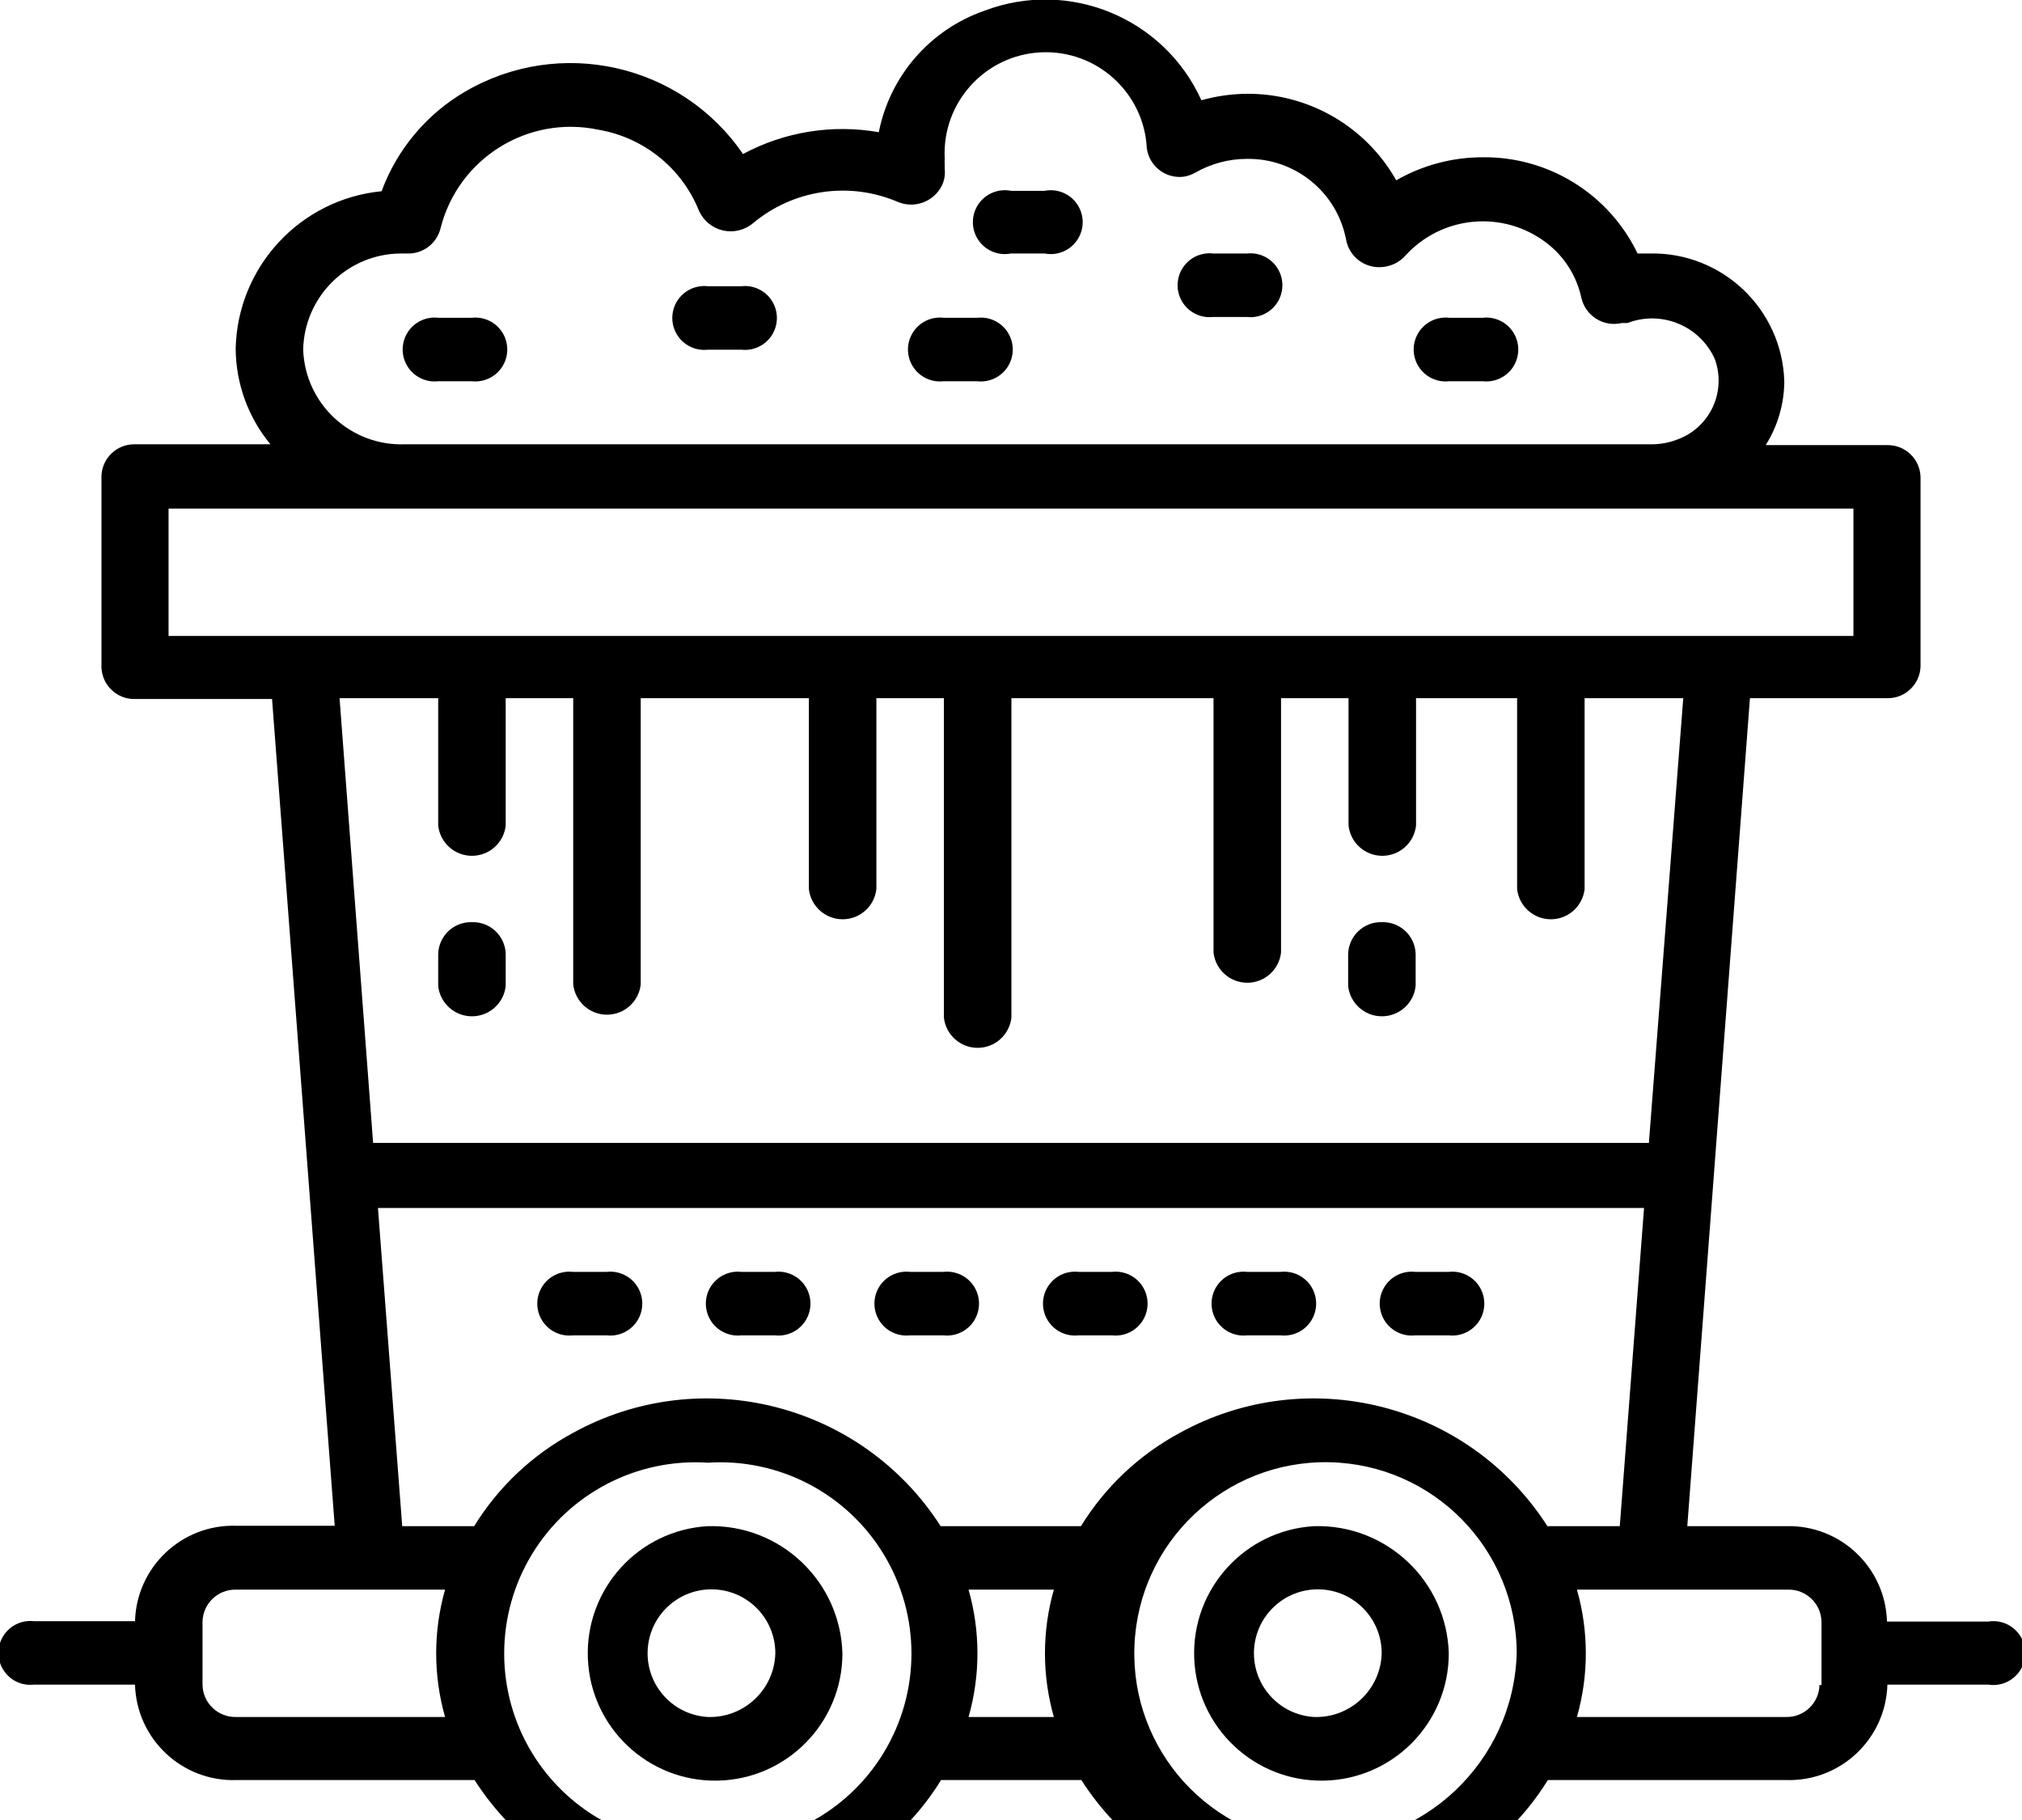
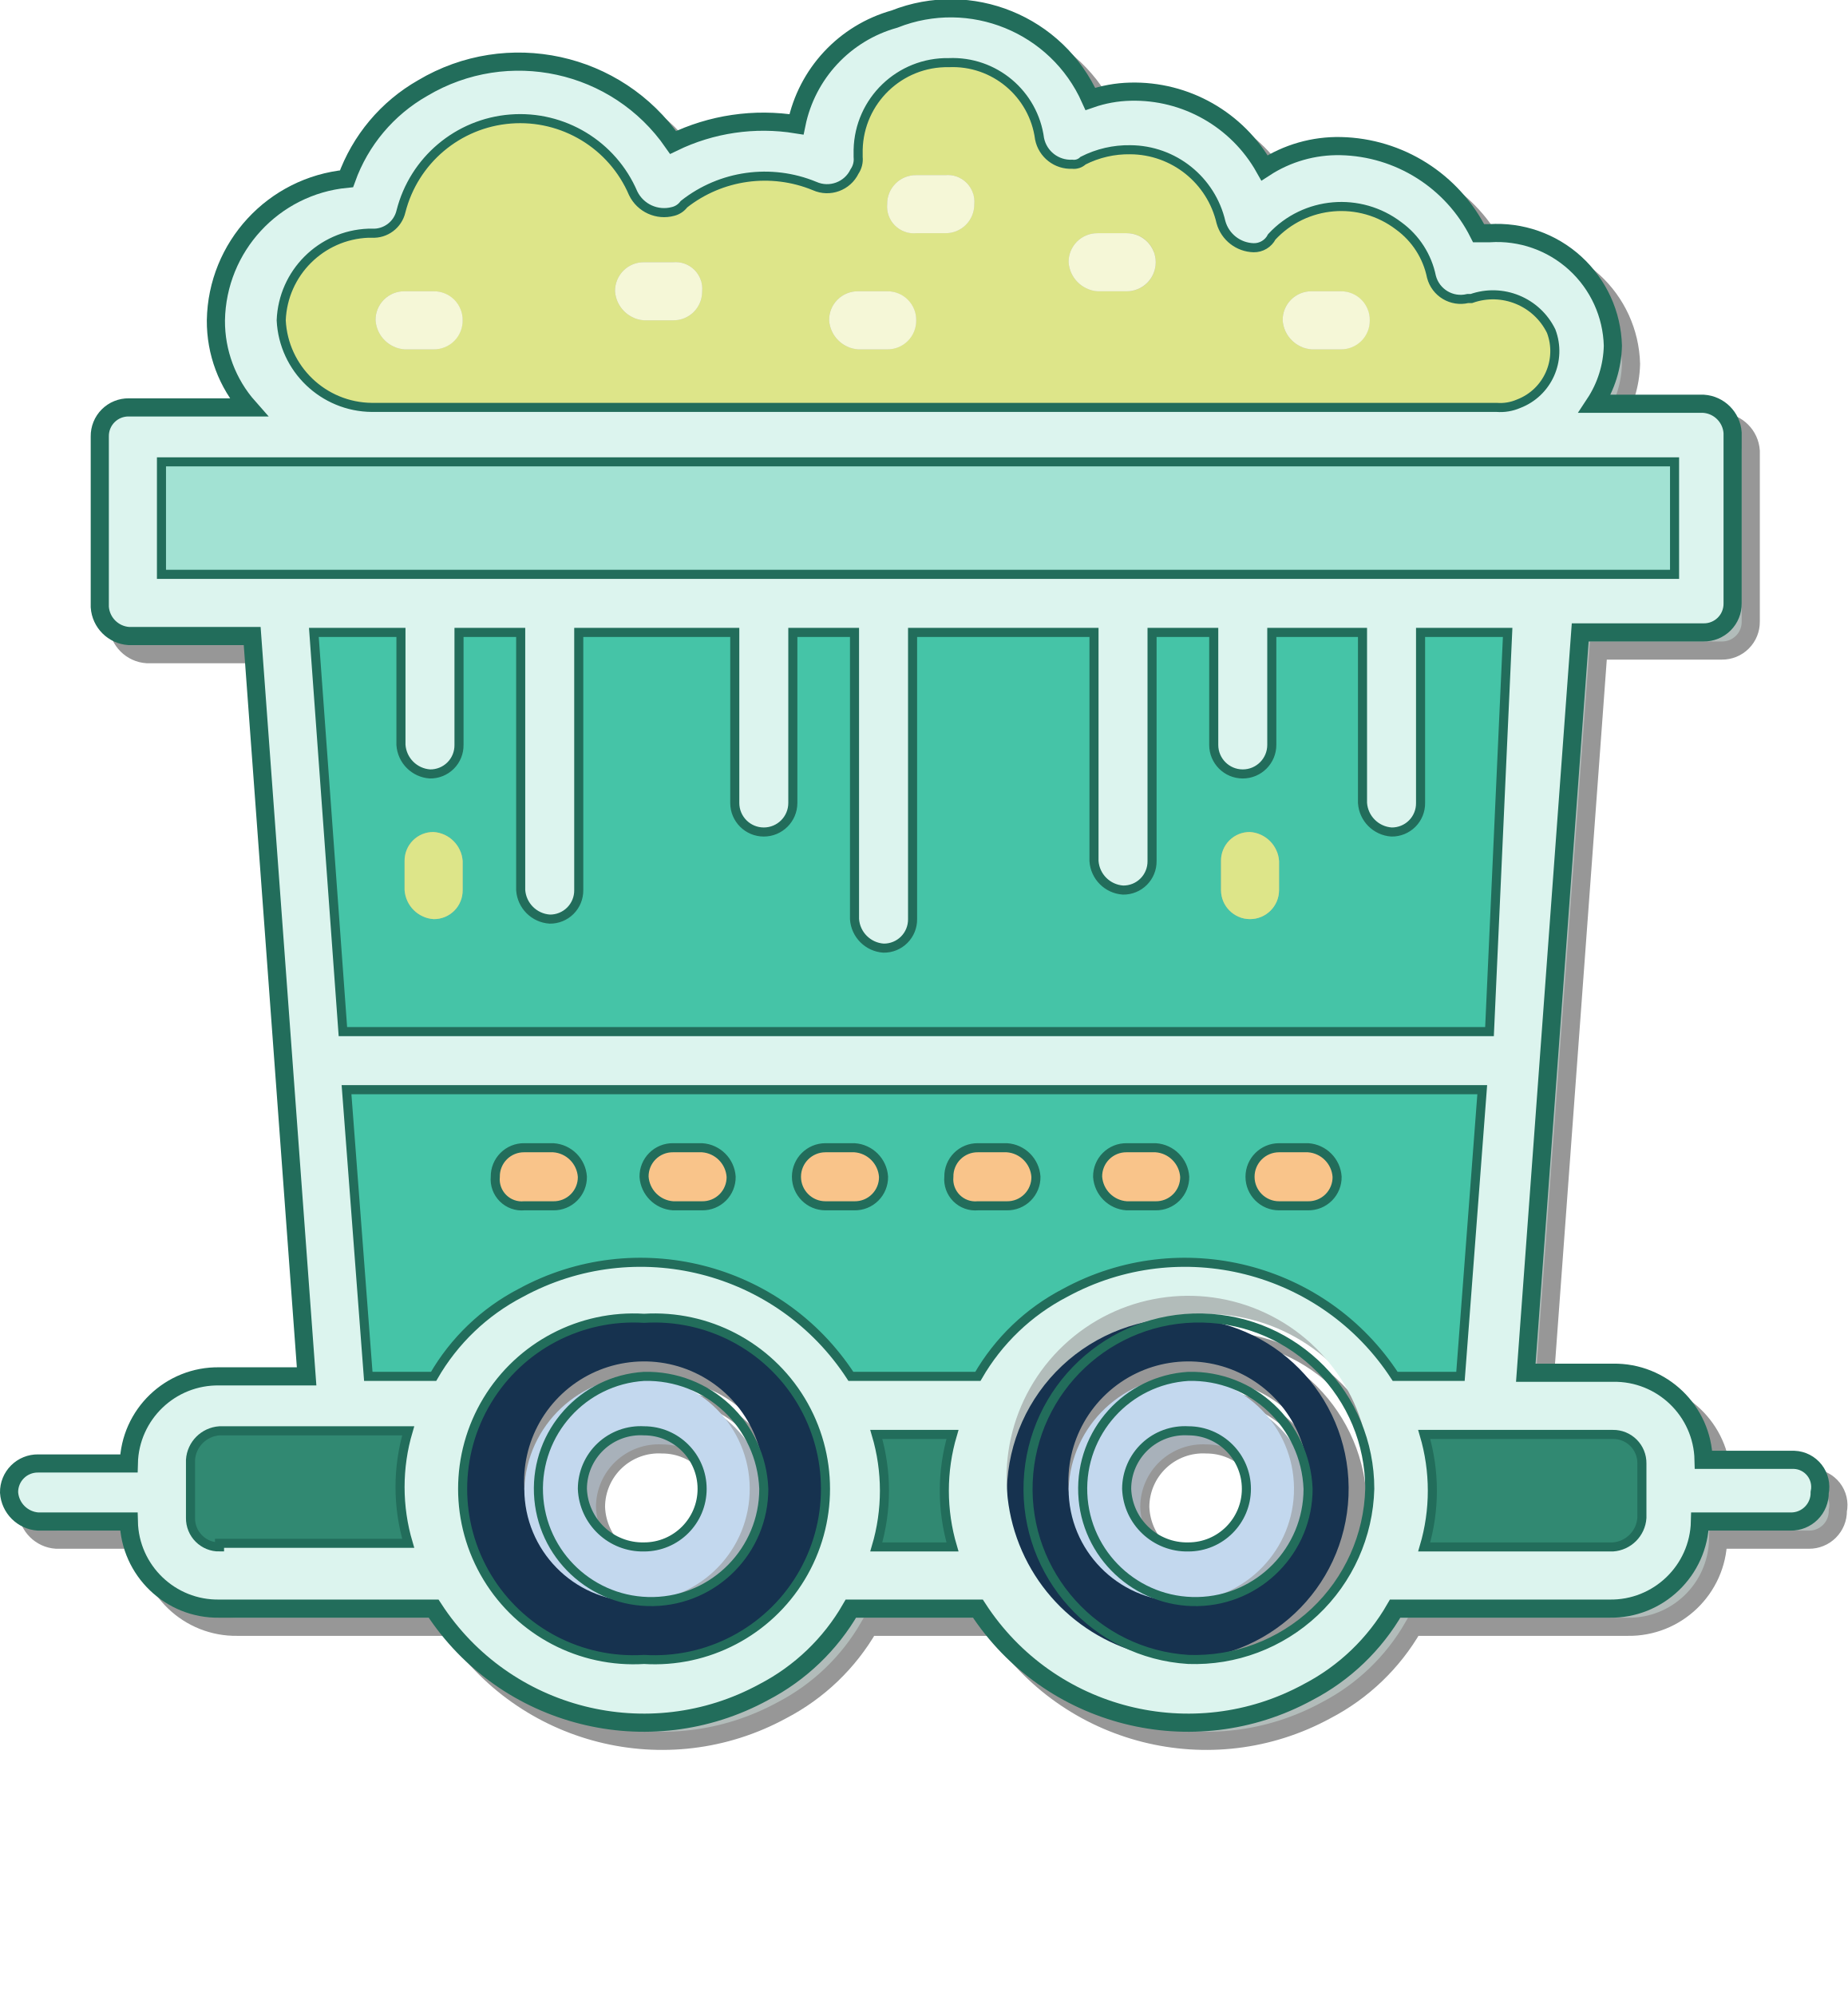
- <svg xmlns="http://www.w3.org/2000/svg" id="Layer_1" data-name="Layer 1" viewBox="0 0 50.02 45">
-   <path d="M22.5,38.48a3.15,3.15,0,1,0,3.33,3.15A3.24,3.24,0,0,0,22.5,38.48Zm0,4.72a1.58,1.58,0,1,1,1.67-1.57A1.62,1.62,0,0,1,22.5,43.2Z" transform="translate(-4.99 -0.73)" />
-   <path d="M37.5,38.48a3.15,3.15,0,1,0,3.33,3.15A3.24,3.24,0,0,0,37.5,38.48Zm0,4.72a1.58,1.58,0,1,1,1.67-1.57A1.62,1.62,0,0,1,37.5,43.2Z" transform="translate(-4.99 -0.73)" />
-   <path d="M19.16,33.76H20a0.79,0.79,0,1,0,0-1.57H19.16A0.79,0.79,0,1,0,19.16,33.76Z" transform="translate(-4.99 -0.73)" />
-   <path d="M23.33,33.76h0.83a0.79,0.79,0,1,0,0-1.57H23.33A0.79,0.79,0,1,0,23.33,33.76Z" transform="translate(-4.99 -0.73)" />
-   <path d="M27.5,33.76h0.83a0.79,0.79,0,1,0,0-1.57H27.5A0.79,0.79,0,1,0,27.5,33.76Z" transform="translate(-4.99 -0.73)" />
-   <path d="M31.67,33.76H32.5a0.79,0.79,0,1,0,0-1.57H31.67A0.79,0.79,0,1,0,31.67,33.76Z" transform="translate(-4.99 -0.73)" />
-   <path d="M35.84,33.76h0.83a0.79,0.79,0,1,0,0-1.57H35.84A0.79,0.79,0,1,0,35.84,33.76Z" transform="translate(-4.99 -0.73)" />
-   <path d="M40,33.76h0.83a0.79,0.79,0,1,0,0-1.57H40A0.79,0.79,0,1,0,40,33.76Z" transform="translate(-4.99 -0.73)" />
-   <path d="M16.66,23.54a0.81,0.81,0,0,0-.83.79v0.79a0.84,0.84,0,0,0,1.67,0V24.32A0.81,0.81,0,0,0,16.66,23.54Z" transform="translate(-4.99 -0.73)" />
-   <path d="M39.17,23.54a0.81,0.81,0,0,0-.83.79v0.79a0.84,0.84,0,0,0,1.67,0V24.32A0.81,0.81,0,0,0,39.17,23.54Z" transform="translate(-4.99 -0.73)" />
-   <path d="M16.66,8.59H15.83a0.79,0.79,0,1,0,0,1.57h0.83A0.79,0.79,0,1,0,16.66,8.59Z" transform="translate(-4.99 -0.73)" />
-   <path d="M23.33,7.81H22.5a0.79,0.79,0,1,0,0,1.57h0.83A0.79,0.79,0,1,0,23.33,7.81Z" transform="translate(-4.99 -0.73)" />
-   <path d="M30.83,5.45H30A0.79,0.79,0,1,0,30,7h0.83A0.79,0.79,0,1,0,30.83,5.45Z" transform="translate(-4.99 -0.73)" />
-   <path d="M29.17,8.59H28.33a0.79,0.79,0,1,0,0,1.57h0.83A0.79,0.79,0,1,0,29.17,8.59Z" transform="translate(-4.99 -0.73)" />
-   <path d="M35.84,7H35a0.79,0.79,0,1,0,0,1.57h0.83A0.79,0.79,0,1,0,35.84,7Z" transform="translate(-4.99 -0.73)" />
-   <path d="M41.67,8.59H40.84a0.79,0.79,0,1,0,0,1.57h0.83A0.79,0.79,0,1,0,41.67,8.59Z" transform="translate(-4.99 -0.73)" />
-   <path d="M54.17,40.84h-2.5a2.43,2.43,0,0,0-2.5-2.36H46.73L48.28,18h3.39a0.81,0.81,0,0,0,.83-0.79V12.53a0.81,0.81,0,0,0-.83-0.79h-3a3,3,0,0,0,.46-1.57A3.26,3.26,0,0,0,45.8,7H45.5a4.2,4.2,0,0,0-3.83-2.38,4.29,4.29,0,0,0-2.14.57,4.21,4.21,0,0,0-3.69-2.14,4.26,4.26,0,0,0-1.13.16A4.24,4.24,0,0,0,29.33,1a4,4,0,0,0-2.6,3,5.2,5.2,0,0,0-3.36.54A5.17,5.17,0,0,0,16.49,3a4.76,4.76,0,0,0-2.06,2.46,4,4,0,0,0-3.61,3.9,3.75,3.75,0,0,0,.86,2.36H8.33a0.81,0.81,0,0,0-.83.79v4.72a0.81,0.81,0,0,0,.83.79h3.39l1.55,20.45H10.83a2.43,2.43,0,0,0-2.5,2.36H5.83a0.79,0.79,0,1,0,0,1.57h2.5a2.43,2.43,0,0,0,2.5,2.36h5.9a6.87,6.87,0,0,0,9.09,2.31,6.48,6.48,0,0,0,2.45-2.31h3.47a6.87,6.87,0,0,0,9.09,2.31,6.48,6.48,0,0,0,2.45-2.31h5.9a2.43,2.43,0,0,0,2.5-2.36h2.5A0.79,0.79,0,1,0,54.17,40.84ZM45.78,29H14.22L13.39,18h2.44v3.15a0.84,0.84,0,0,0,1.67,0V18h1.67v7.08a0.84,0.84,0,0,0,1.67,0V18H25v4.72a0.84,0.84,0,0,0,1.67,0V18h1.67V25.9a0.84,0.84,0,0,0,1.67,0V18h5v6.29a0.84,0.84,0,0,0,1.67,0V18h1.67v3.15a0.84,0.84,0,0,0,1.67,0V18h2.5v4.72a0.84,0.84,0,0,0,1.67,0V18h2.44ZM12.49,9.38A2.43,2.43,0,0,1,14.91,7h0.14a0.82,0.82,0,0,0,.84-0.63A3.32,3.32,0,0,1,19.8,3.94a3.27,3.27,0,0,1,2.48,2,0.86,0.86,0,0,0,1.34.31,3.46,3.46,0,0,1,3.57-.53,0.85,0.85,0,0,0,1.1-.4,0.75,0.75,0,0,0,.07-0.41l0-.12a1,1,0,0,1,0-.14,2.5,2.5,0,0,1,5-.25,0.82,0.82,0,0,0,.92.7A0.87,0.87,0,0,0,34.56,5a2.57,2.57,0,0,1,1.27-.34,2.46,2.46,0,0,1,2.46,2,0.83,0.83,0,0,0,.94.67,0.85,0.85,0,0,0,.52-0.27,2.59,2.59,0,0,1,3.5-.32,2.32,2.32,0,0,1,.86,1.36,0.83,0.83,0,0,0,1,.62l0.14,0a1.7,1.7,0,0,1,2.16.89,1.55,1.55,0,0,1-.95,2,1.76,1.76,0,0,1-.61.11H15A2.43,2.43,0,0,1,12.49,9.38ZM9.16,13.31H50.84v3.15H9.16V13.31Zm5.18,17.3H45.66l-0.6,7.87H43.27a6.87,6.87,0,0,0-9.09-2.31,6.48,6.48,0,0,0-2.45,2.31H28.26a6.87,6.87,0,0,0-9.09-2.31,6.48,6.48,0,0,0-2.45,2.31H14.94ZM10.83,43.2A0.81,0.81,0,0,1,10,42.41V40.84a0.81,0.81,0,0,1,.83-0.79H16a5.75,5.75,0,0,0,0,3.15H10.83ZM22.5,46.35a4.73,4.73,0,1,1,0-9.44A4.73,4.73,0,1,1,22.5,46.35Zm6.45-3.15a5.75,5.75,0,0,0,0-3.15h2.11a5.75,5.75,0,0,0,0,3.15H28.95Zm8.56,3.15a4.73,4.73,0,1,1,5-4.72A4.87,4.87,0,0,1,37.5,46.35ZM50,42.41a0.81,0.81,0,0,1-.83.79H44a5.75,5.75,0,0,0,0-3.15h5.22a0.81,0.81,0,0,1,.83.79v1.57Z" transform="translate(-4.99 -0.73)" />
+ <svg xmlns="http://www.w3.org/2000/svg" viewBox="0 0 50.916 55">
+   <g data-name="Layer 1">
+     <g data-name="&lt;Group&gt;">
+       <g opacity=".41" style="mix-blend-mode:multiply">
+         <path fill="#09493a" d="M4.95 13.226h41.7v3.1H4.95z" />
+         <path d="M43.25 9.626a1.553 1.553 0 01-.9 2 1.268 1.268 0 01-.6.1h-31a2.523 2.523 0 01-2.5-2.4 2.5 2.5 0 012.4-2.4h.1a.779.779 0 00.8-.6 3.388 3.388 0 016.4-.5.948.948 0 001.1.5.53.53 0 00.3-.2 3.6 3.6 0 013.6-.5.841.841 0 001.1-.4.6.6 0 00.1-.4v-.2a2.456 2.456 0 012.5-2.4 2.417 2.417 0 012.5 2.1.876.876 0 00.9.7.367.367 0 00.3-.1 2.768 2.768 0 011.3-.3 2.58 2.58 0 012.5 2 .961.961 0 00.9.7.55.55 0 00.5-.3 2.611 2.611 0 013.5-.3 2.3 2.3 0 01.9 1.4.832.832 0 001 .6h.1a1.786 1.786 0 012.2.9zm-5.8.5a.8.8 0 100-1.6h-.8a.789.789 0 00-.8.8.86.86 0 00.8.8h.8zm-5.1-2.4a.789.789 0 00-.8-.8h-.8a.789.789 0 00-.8.8.86.86 0 00.8.8h.8a.789.789 0 00.8-.8zm-5-1.6a.733.733 0 00-.8-.8h-.8a.789.789 0 00-.8.8.736.736 0 00.8.8h.8a.789.789 0 00.8-.8zm-2.4 4a.8.8 0 000-1.6h-.8a.789.789 0 00-.8.8.86.86 0 00.8.8h.8zm-5.1-1.6a.733.733 0 00-.8-.8h-.8a.789.789 0 00-.8.8.86.86 0 00.8.8h.8a.789.789 0 00.8-.8zm-7.4 1.6a.8.8 0 100-1.6h-.8a.789.789 0 00-.8.8.86.86 0 00.8.8h.8z" fill="#444c00" />
+         <path d="M18.25 36.826a4.709 4.709 0 110 9.4 4.709 4.709 0 110-9.4zm3.3 4.7a3.306 3.306 0 10-3.3 3.1 3.227 3.227 0 003.3-3.1zM33.25 36.826a4.709 4.709 0 11-5 4.7 4.83 4.83 0 015-4.7zm3.3 4.7a3.306 3.306 0 10-3.3 3.1 3.227 3.227 0 003.3-3.1z" />
+         <path d="M49.95 40.726a.748.748 0 01.7.9.789.789 0 01-.8.8h-2.5a2.456 2.456 0 01-2.5 2.4h-5.9a5.92 5.92 0 01-2.4 2.3 6.911 6.911 0 01-9.1-2.3h-3.5a5.92 5.92 0 01-2.4 2.3 6.911 6.911 0 01-9.1-2.3h-5.9a2.456 2.456 0 01-2.5-2.4h-2.5a.86.86 0 01-.8-.8.789.789 0 01.8-.8h2.5a2.456 2.456 0 012.5-2.4h2.4l-1.5-20.4h-3.4a.86.86 0 01-.8-.8v-4.7a.789.789 0 01.8-.8h3.3a3.583 3.583 0 01-.9-2.4 3.987 3.987 0 013.6-3.9 4.7 4.7 0 012.1-2.5 5.176 5.176 0 016.9 1.5 5.7 5.7 0 013.4-.5 3.8 3.8 0 012.7-2.9 4.214 4.214 0 015.4 2.2 3.6 3.6 0 011.1-.2 4.124 4.124 0 013.7 2.1 3.7 3.7 0 012.1-.6 4.358 4.358 0 013.8 2.4h.3a3.191 3.191 0 013.4 3.1 3.022 3.022 0 01-.5 1.6h3a.86.86 0 01.8.8v4.7a.789.789 0 01-.8.8h-3.4l-1.5 20.4h2.4a2.456 2.456 0 012.5 2.4h2.5zm-3.3-24.4v-3.1H4.95v3.1h41.7zm-.9 26v-1.5a.789.789 0 00-.8-.8h-5.2a5.451 5.451 0 010 3.1h5.2a.86.86 0 00.8-.8zm-3.4-30.7a1.553 1.553 0 00.9-2 1.786 1.786 0 00-2.2-.9h-.1a.832.832 0 01-1-.6 2.3 2.3 0 00-.9-1.4 2.611 2.611 0 00-3.5.3.55.55 0 01-.5.3.961.961 0 01-.9-.7 2.58 2.58 0 00-2.5-2 2.768 2.768 0 00-1.3.3.367.367 0 01-.3.1.876.876 0 01-.9-.7 2.417 2.417 0 00-2.5-2.1 2.456 2.456 0 00-2.5 2.4v.2a.6.6 0 01-.1.4.841.841 0 01-1.1.4 3.6 3.6 0 00-3.6.5.53.53 0 01-.3.2.948.948 0 01-1.1-.5 3.388 3.388 0 00-6.4.5.779.779 0 01-.8.6h-.1a2.5 2.5 0 00-2.4 2.4 2.523 2.523 0 002.5 2.4h31a1.268 1.268 0 00.6-.1zm-.8 17.3l.5-11h-2.4v4.7a.789.789 0 01-.8.8.86.86 0 01-.8-.8v-4.7h-2.5v3.1a.8.8 0 01-1.6 0v-3.1h-1.7v6.3a.789.789 0 01-.8.8.86.86 0 01-.8-.8v-6.3h-5v7.9a.789.789 0 01-.8.8.86.86 0 01-.8-.8v-7.9h-1.7v4.7a.8.8 0 01-1.6 0v-4.7h-4.3v7.1a.789.789 0 01-.8.8.86.86 0 01-.8-.8v-7.1h-1.7v3.1a.789.789 0 01-.8.8.86.86 0 01-.8-.8v-3.1h-2.4l.8 11h31.6zm-.8 9.5l.6-7.9h-31.3l.6 7.9h1.8a5.92 5.92 0 012.4-2.3 6.911 6.911 0 019.1 2.3h3.5a5.92 5.92 0 012.4-2.3 6.911 6.911 0 019.1 2.3h1.8zm-2.5 3.1a5.01 5.01 0 10-5 4.7 4.83 4.83 0 005-4.7zm-11.5-1.5h-2.1a5.451 5.451 0 010 3.1h2.1a5.451 5.451 0 010-3.1zm-3.5 1.5a4.83 4.83 0 00-5-4.7 4.709 4.709 0 100 9.4 4.83 4.83 0 005-4.7zm-11.5-1.6h-5.2a.86.86 0 00-.8.8v1.6a.789.789 0 00.8.8v-.1h5.2a5.451 5.451 0 010-3.1z" fill="#435b55" />
+         <path d="M45.75 40.826v1.5a.86.86 0 01-.8.8h-5.2a5.451 5.451 0 000-3.1h5.2a.789.789 0 01.8.8z" />
+         <path d="M42.05 17.926l-.5 11H9.95l-.8-11h2.4v3.1a.86.86 0 00.8.8.789.789 0 00.8-.8v-3.1h1.7v7.1a.86.86 0 00.8.8.789.789 0 00.8-.8v-7.1h4.3v4.7a.8.8 0 001.6 0v-4.7h1.7v7.9a.86.86 0 00.8.8.789.789 0 00.8-.8v-7.9h5v6.3a.86.86 0 00.8.8.789.789 0 00.8-.8v-6.3h1.7v3.1a.8.8 0 001.6 0v-3.1h2.5v4.7a.86.86 0 00.8.8.789.789 0 00.8-.8v-4.7h2.4zm-6.3 7.1v-.8a.86.86 0 00-.8-.8.789.789 0 00-.8.8v.8a.8.8 0 001.6 0zm-22.5 0v-.8a.86.86 0 00-.8-.8.789.789 0 00-.8.8v.8a.86.86 0 00.8.8.789.789 0 00.8-.8zM41.35 30.526l-.6 7.9h-1.8a6.911 6.911 0 00-9.1-2.3 5.92 5.92 0 00-2.4 2.3h-3.5a6.911 6.911 0 00-9.1-2.3 5.92 5.92 0 00-2.4 2.3h-1.8l-.6-7.9h31.3zm-4.8 3.2a.789.789 0 00.8-.8.86.86 0 00-.8-.8h-.8a.8.8 0 000 1.6h.8zm-4.2 0a.789.789 0 00.8-.8.86.86 0 00-.8-.8h-.8a.789.789 0 00-.8.8.86.86 0 00.8.8h.8zm-4.1 0a.789.789 0 00.8-.8.86.86 0 00-.8-.8h-.8a.789.789 0 00-.8.8.733.733 0 00.8.8h.8zm-4.2 0a.789.789 0 00.8-.8.86.86 0 00-.8-.8h-.8a.8.8 0 100 1.6h.8zm-4.2 0a.789.789 0 00.8-.8.86.86 0 00-.8-.8h-.8a.789.789 0 00-.8.8.86.86 0 00.8.8h.8zm-4.1 0a.789.789 0 00.8-.8.86.86 0 00-.8-.8h-.8a.789.789 0 00-.8.8.733.733 0 00.8.8h.8z" fill="#002b0e" />
+         <path d="M38.25 9.326a.789.789 0 01-.8.8h-.8a.86.86 0 01-.8-.8.789.789 0 01.8-.8h.8a.789.789 0 01.8.8z" fill="#5c5e3e" />
+         <path d="M37.35 32.926a.789.789 0 01-.8.8h-.8a.8.8 0 010-1.6h.8a.86.86 0 01.8.8z" fill="#602b00" />
+         <path d="M33.25 38.426a3.106 3.106 0 11-3.3 3.1 3.227 3.227 0 013.3-3.1zm1.7 3.1a1.666 1.666 0 00-1.7-1.6 1.605 1.605 0 00-1.7 1.6 1.7 1.7 0 003.4 0z" fill="#2a3f55" />
+         <path d="M35.75 24.226v.8a.8.8 0 01-1.6 0v-.8a.789.789 0 01.8-.8.86.86 0 01.8.8z" fill="#444c00" />
+         <path d="M33.15 32.926a.789.789 0 01-.8.8h-.8a.86.86 0 01-.8-.8.789.789 0 01.8-.8h.8a.86.86 0 01.8.8z" fill="#602b00" />
+         <path d="M31.55 6.926a.8.8 0 010 1.6h-.8a.86.86 0 01-.8-.8.789.789 0 01.8-.8h.8z" fill="#5c5e3e" />
+         <path d="M29.05 32.926a.789.789 0 01-.8.8h-.8a.733.733 0 01-.8-.8.789.789 0 01.8-.8h.8a.86.86 0 01.8.8z" fill="#602b00" />
+         <path d="M26.55 5.326a.733.733 0 01.8.8.789.789 0 01-.8.8h-.8a.736.736 0 01-.8-.8.789.789 0 01.8-.8h.8z" fill="#5c5e3e" />
+         <path d="M24.65 40.026h2.1a5.451 5.451 0 000 3.1h-2.1a5.451 5.451 0 000-3.1z" />
+         <path d="M25.75 9.326a.789.789 0 01-.8.8h-.8a.86.86 0 01-.8-.8.789.789 0 01.8-.8h.8a.789.789 0 01.8.8z" fill="#5c5e3e" />
+         <path d="M24.85 32.926a.789.789 0 01-.8.8h-.8a.8.8 0 110-1.6h.8a.86.86 0 01.8.8z" fill="#602b00" />
+         <path d="M18.25 38.426a3.106 3.106 0 11-3.3 3.1 3.227 3.227 0 013.3-3.1zm1.7 3.1a1.666 1.666 0 00-1.7-1.6 1.605 1.605 0 00-1.7 1.6 1.7 1.7 0 003.4 0z" fill="#2a3f55" />
+         <path d="M20.65 32.926a.789.789 0 01-.8.8h-.8a.86.86 0 01-.8-.8.789.789 0 01.8-.8h.8a.86.86 0 01.8.8z" fill="#602b00" />
+         <path d="M19.05 7.726a.733.733 0 01.8.8.789.789 0 01-.8.8h-.8a.86.86 0 01-.8-.8.789.789 0 01.8-.8h.8z" fill="#5c5e3e" />
+         <path d="M16.55 32.926a.789.789 0 01-.8.8h-.8a.733.733 0 01-.8-.8.789.789 0 01.8-.8h.8a.86.86 0 01.8.8z" fill="#602b00" />
+         <path d="M13.25 24.226v.8a.789.789 0 01-.8.8.86.86 0 01-.8-.8v-.8a.789.789 0 01.8-.8.86.86 0 01.8.8z" fill="#444c00" />
+         <path d="M13.25 9.326a.789.789 0 01-.8.8h-.8a.86.86 0 01-.8-.8.789.789 0 01.8-.8h.8a.789.789 0 01.8.8z" fill="#5c5e3e" />
+         <path d="M6.55 39.926h5.2a5.451 5.451 0 000 3.1h-5.2v.1a.789.789 0 01-.8-.8v-1.6a.86.86 0 01.8-.8z" />
+         <path d="M18.25 38.426a3.106 3.106 0 103.3 3.1 3.227 3.227 0 00-3.3-3.1z" fill="none" stroke="#000" stroke-miterlimit="10" stroke-width=".25" />
+         <path d="M18.25 43.126a1.666 1.666 0 01-1.7-1.6 1.605 1.605 0 011.7-1.6 1.6 1.6 0 110 3.2zM33.25 38.426a3.106 3.106 0 103.3 3.1 3.227 3.227 0 00-3.3-3.1z" fill="none" stroke="#000" stroke-miterlimit="10" stroke-width=".25" />
+         <path d="M33.25 43.126a1.666 1.666 0 01-1.7-1.6 1.605 1.605 0 011.7-1.6 1.6 1.6 0 110 3.2zM14.95 33.726h.8a.789.789 0 00.8-.8.86.86 0 00-.8-.8h-.8a.789.789 0 00-.8.8.733.733 0 00.8.8zM19.05 33.726h.8a.789.789 0 00.8-.8.86.86 0 00-.8-.8h-.8a.789.789 0 00-.8.8.86.86 0 00.8.8zM23.25 33.726h.8a.789.789 0 00.8-.8.86.86 0 00-.8-.8h-.8a.8.8 0 100 1.6zM27.45 33.726h.8a.789.789 0 00.8-.8.86.86 0 00-.8-.8h-.8a.789.789 0 00-.8.8.733.733 0 00.8.8zM31.55 33.726h.8a.789.789 0 00.8-.8.86.86 0 00-.8-.8h-.8a.789.789 0 00-.8.8.86.86 0 00.8.8zM35.75 33.726h.8a.789.789 0 00.8-.8.86.86 0 00-.8-.8h-.8a.8.8 0 000 1.6z" fill="none" stroke="#000" stroke-miterlimit="10" stroke-width=".25" />
+         <path d="M49.95 40.726h-2.5a2.456 2.456 0 00-2.5-2.4h-2.4l1.5-20.4h3.4a.789.789 0 00.8-.8v-4.7a.86.86 0 00-.8-.8h-3a3.022 3.022 0 00.5-1.6 3.191 3.191 0 00-3.4-3.1h-.3a4.358 4.358 0 00-3.8-2.4 3.7 3.7 0 00-2.1.6 4.124 4.124 0 00-3.7-2.1 3.6 3.6 0 00-1.1.2 4.214 4.214 0 00-5.4-2.2 3.8 3.8 0 00-2.7 2.9 5.7 5.7 0 00-3.4.5 5.176 5.176 0 00-6.9-1.5 4.7 4.7 0 00-2.1 2.5 3.987 3.987 0 00-3.6 3.9 3.583 3.583 0 00.9 2.4h-3.3a.789.789 0 00-.8.8v4.7a.86.86 0 00.8.8h3.4l1.5 20.4h-2.4a2.456 2.456 0 00-2.5 2.4h-2.5a.789.789 0 00-.8.8.86.86 0 00.8.8h2.5a2.456 2.456 0 002.5 2.4h5.9a6.911 6.911 0 009.1 2.3 5.92 5.92 0 002.4-2.3h3.5a6.911 6.911 0 009.1 2.3 5.92 5.92 0 002.4-2.3h5.9a2.456 2.456 0 002.5-2.4h2.5a.789.789 0 00.8-.8.748.748 0 00-.7-.9z" fill="none" stroke="#000" stroke-miterlimit="10" stroke-width=".5" />
+         <path d="M41.55 28.926H9.95l-.8-11h2.4v3.1a.86.86 0 00.8.8.789.789 0 00.8-.8v-3.1h1.7v7.1a.86.86 0 00.8.8.789.789 0 00.8-.8v-7.1h4.3v4.7a.8.8 0 001.6 0v-4.7h1.7v7.9a.86.86 0 00.8.8.789.789 0 00.8-.8v-7.9h5v6.3a.86.86 0 00.8.8.789.789 0 00.8-.8v-6.3h1.7v3.1a.8.8 0 001.6 0v-3.1h2.5v4.7a.86.86 0 00.8.8.789.789 0 00.8-.8v-4.7h2.4zM8.25 9.326a2.5 2.5 0 012.4-2.4h.1a.779.779 0 00.8-.6 3.388 3.388 0 016.4-.5.948.948 0 001.1.5.53.53 0 00.3-.2 3.6 3.6 0 013.6-.5.841.841 0 001.1-.4.6.6 0 00.1-.4v-.2a2.456 2.456 0 012.5-2.4 2.417 2.417 0 012.5 2.1.876.876 0 00.9.7.367.367 0 00.3-.1 2.768 2.768 0 011.3-.3 2.58 2.58 0 012.5 2 .961.961 0 00.9.7.55.55 0 00.5-.3 2.611 2.611 0 013.5-.3 2.3 2.3 0 01.9 1.4.832.832 0 001 .6h.1a1.786 1.786 0 012.2.9 1.553 1.553 0 01-.9 2 1.268 1.268 0 01-.6.1h-31a2.523 2.523 0 01-2.5-2.4zM4.95 13.226h41.7v3.1H4.95zM10.05 30.526h31.3l-.6 7.9h-1.8a6.911 6.911 0 00-9.1-2.3 5.92 5.92 0 00-2.4 2.3h-3.5a6.911 6.911 0 00-9.1-2.3 5.92 5.92 0 00-2.4 2.3h-1.8zM6.55 43.126a.789.789 0 01-.8-.8v-1.6a.86.86 0 01.8-.8h5.2a5.451 5.451 0 000 3.1h-5.2v.1z" fill="none" stroke="#000" stroke-miterlimit="10" stroke-width=".25" />
+         <path d="M18.25 46.226a4.709 4.709 0 110-9.4 4.709 4.709 0 110 9.4zM24.65 43.126a5.451 5.451 0 000-3.1h2.1a5.451 5.451 0 000 3.1h-2.1zM33.25 46.226a4.709 4.709 0 115-4.7 4.83 4.83 0 01-5 4.7zM45.75 42.326a.86.86 0 01-.8.8h-5.2a5.451 5.451 0 000-3.1h5.2a.789.789 0 01.8.8v1.5z" fill="none" stroke="#000" stroke-miterlimit="10" stroke-width=".25" />
+       </g>
+       <path fill="#a2e2d3" d="M4.45 12.726h41.7v3.1H4.45z" />
+       <path d="M42.75 9.126a1.553 1.553 0 01-.9 2 1.268 1.268 0 01-.6.1h-31a2.523 2.523 0 01-2.5-2.4 2.5 2.5 0 012.4-2.4h.1a.779.779 0 00.8-.6 3.388 3.388 0 016.4-.5.948.948 0 001.1.5.53.53 0 00.3-.2 3.6 3.6 0 013.6-.5.841.841 0 001.1-.4.6.6 0 00.1-.4v-.2a2.456 2.456 0 012.5-2.4 2.417 2.417 0 012.5 2.1.876.876 0 00.9.7.367.367 0 00.3-.1 2.768 2.768 0 011.3-.3 2.58 2.58 0 012.5 2 .961.961 0 00.9.7.55.55 0 00.5-.3 2.611 2.611 0 013.5-.3 2.3 2.3 0 01.9 1.4.832.832 0 001 .6h.1a1.786 1.786 0 012.2.9zm-5.8.5a.8.8 0 100-1.6h-.8a.789.789 0 00-.8.8.86.86 0 00.8.8h.8zm-5.1-2.4a.789.789 0 00-.8-.8h-.8a.789.789 0 00-.8.8.86.86 0 00.8.8h.8a.789.789 0 00.8-.8zm-5-1.6a.733.733 0 00-.8-.8h-.8a.789.789 0 00-.8.8.736.736 0 00.8.8h.8a.789.789 0 00.8-.8zm-2.4 4a.8.8 0 000-1.6h-.8a.789.789 0 00-.8.8.86.86 0 00.8.8h.8zm-5.1-1.6a.733.733 0 00-.8-.8h-.8a.789.789 0 00-.8.8.86.86 0 00.8.8h.8a.789.789 0 00.8-.8zm-7.4 1.6a.8.8 0 100-1.6h-.8a.789.789 0 00-.8.8.86.86 0 00.8.8h.8z" fill="#dde589" />
+       <path d="M17.75 36.326a4.709 4.709 0 110 9.4 4.709 4.709 0 110-9.4zm3.3 4.7a3.306 3.306 0 10-3.3 3.1 3.227 3.227 0 003.3-3.1zM32.75 36.326a4.709 4.709 0 11-5 4.7 4.83 4.83 0 015-4.7zm3.3 4.7a3.306 3.306 0 10-3.3 3.1 3.227 3.227 0 003.3-3.1z" fill="#16324f" />
+       <path d="M49.45 40.226a.748.748 0 01.7.9.789.789 0 01-.8.8h-2.5a2.456 2.456 0 01-2.5 2.4h-5.9a5.92 5.92 0 01-2.4 2.3 6.911 6.911 0 01-9.1-2.3h-3.5a5.92 5.92 0 01-2.4 2.3 6.911 6.911 0 01-9.1-2.3h-5.9a2.456 2.456 0 01-2.5-2.4h-2.5a.86.86 0 01-.8-.8.789.789 0 01.8-.8h2.5a2.456 2.456 0 012.5-2.4h2.4l-1.5-20.4h-3.4a.86.86 0 01-.8-.8v-4.7a.789.789 0 01.8-.8h3.3a3.583 3.583 0 01-.9-2.4 3.987 3.987 0 013.6-3.9 4.7 4.7 0 012.1-2.5 5.176 5.176 0 016.9 1.5 5.7 5.7 0 013.4-.5 3.8 3.8 0 012.7-2.9 4.214 4.214 0 015.4 2.2 3.6 3.6 0 011.1-.2 4.124 4.124 0 013.7 2.1 3.7 3.7 0 012.1-.6 4.358 4.358 0 013.8 2.4h.3a3.191 3.191 0 013.4 3.1 3.022 3.022 0 01-.5 1.6h3a.86.86 0 01.8.8v4.7a.789.789 0 01-.8.8h-3.4l-1.5 20.4h2.4a2.456 2.456 0 012.5 2.4h2.5zm-3.3-24.4v-3.1H4.45v3.1h41.7zm-.9 26v-1.5a.789.789 0 00-.8-.8h-5.2a5.451 5.451 0 010 3.1h5.2a.86.86 0 00.8-.8zm-3.4-30.7a1.553 1.553 0 00.9-2 1.786 1.786 0 00-2.2-.9h-.1a.832.832 0 01-1-.6 2.3 2.3 0 00-.9-1.4 2.611 2.611 0 00-3.5.3.55.55 0 01-.5.3.961.961 0 01-.9-.7 2.58 2.58 0 00-2.5-2 2.768 2.768 0 00-1.3.3.367.367 0 01-.3.1.876.876 0 01-.9-.7 2.417 2.417 0 00-2.5-2.1 2.456 2.456 0 00-2.5 2.4v.2a.6.6 0 01-.1.4.841.841 0 01-1.1.4 3.6 3.6 0 00-3.6.5.53.53 0 01-.3.2.948.948 0 01-1.1-.5 3.388 3.388 0 00-6.4.5.779.779 0 01-.8.6h-.1a2.5 2.5 0 00-2.4 2.4 2.523 2.523 0 002.5 2.4h31a1.268 1.268 0 00.6-.1zm-.8 17.3l.5-11h-2.4v4.7a.789.789 0 01-.8.8.86.86 0 01-.8-.8v-4.7h-2.5v3.1a.8.8 0 01-1.6 0v-3.1h-1.7v6.3a.789.789 0 01-.8.8.86.86 0 01-.8-.8v-6.3h-5v7.9a.789.789 0 01-.8.8.86.86 0 01-.8-.8v-7.9h-1.7v4.7a.8.8 0 01-1.6 0v-4.7h-4.3v7.1a.789.789 0 01-.8.8.86.86 0 01-.8-.8v-7.1h-1.7v3.1a.789.789 0 01-.8.8.86.86 0 01-.8-.8v-3.1h-2.4l.8 11h31.6zm-.8 9.5l.6-7.9H9.55l.6 7.9h1.8a5.92 5.92 0 012.4-2.3 6.911 6.911 0 019.1 2.3h3.5a5.92 5.92 0 012.4-2.3 6.911 6.911 0 019.1 2.3h1.8zm-2.5 3.1a5.01 5.01 0 10-5 4.7 4.83 4.83 0 005-4.7zm-11.5-1.5h-2.1a5.451 5.451 0 010 3.1h2.1a5.451 5.451 0 010-3.1zm-3.5 1.5a4.83 4.83 0 00-5-4.7 4.709 4.709 0 100 9.4 4.83 4.83 0 005-4.7zm-11.5-1.6h-5.2a.86.86 0 00-.8.8v1.6a.789.789 0 00.8.8v-.1h5.2a5.451 5.451 0 010-3.1z" fill="#dcf4ee" />
+       <path d="M45.25 40.326v1.5a.86.86 0 01-.8.8h-5.2a5.451 5.451 0 000-3.1h5.2a.789.789 0 01.8.8z" fill="#318972" />
+       <path d="M41.55 17.426l-.5 11H9.45l-.8-11h2.4v3.1a.86.86 0 00.8.8.789.789 0 00.8-.8v-3.1h1.7v7.1a.86.86 0 00.8.8.789.789 0 00.8-.8v-7.1h4.3v4.7a.8.8 0 001.6 0v-4.7h1.7v7.9a.86.86 0 00.8.8.789.789 0 00.8-.8v-7.9h5v6.3a.86.86 0 00.8.8.789.789 0 00.8-.8v-6.3h1.7v3.1a.8.8 0 001.6 0v-3.1h2.5v4.7a.86.86 0 00.8.8.789.789 0 00.8-.8v-4.7h2.4zm-6.3 7.1v-.8a.86.86 0 00-.8-.8.789.789 0 00-.8.8v.8a.8.8 0 101.6 0zm-22.5 0v-.8a.86.86 0 00-.8-.8.789.789 0 00-.8.8v.8a.86.86 0 00.8.8.789.789 0 00.8-.8zM40.85 30.026l-.6 7.9h-1.8a6.911 6.911 0 00-9.1-2.3 5.92 5.92 0 00-2.4 2.3h-3.5a6.911 6.911 0 00-9.1-2.3 5.92 5.92 0 00-2.4 2.3h-1.8l-.6-7.9h31.3zm-4.8 3.2a.789.789 0 00.8-.8.86.86 0 00-.8-.8h-.8a.8.8 0 000 1.6h.8zm-4.2 0a.789.789 0 00.8-.8.86.86 0 00-.8-.8h-.8a.789.789 0 00-.8.8.86.86 0 00.8.8h.8zm-4.1 0a.789.789 0 00.8-.8.86.86 0 00-.8-.8h-.8a.789.789 0 00-.8.8.733.733 0 00.8.8h.8zm-4.2 0a.789.789 0 00.8-.8.86.86 0 00-.8-.8h-.8a.8.8 0 100 1.6h.8zm-4.2 0a.789.789 0 00.8-.8.86.86 0 00-.8-.8h-.8a.789.789 0 00-.8.8.86.86 0 00.8.8h.8zm-4.1 0a.789.789 0 00.8-.8.86.86 0 00-.8-.8h-.8a.789.789 0 00-.8.8.733.733 0 00.8.8h.8z" fill="#45c4a7" />
+       <path d="M37.75 8.826a.789.789 0 01-.8.8h-.8a.86.86 0 01-.8-.8.789.789 0 01.8-.8h.8a.789.789 0 01.8.8z" fill="#f5f7d7" />
+       <path d="M36.85 32.426a.789.789 0 01-.8.8h-.8a.8.8 0 010-1.6h.8a.86.86 0 01.8.8z" fill="#f9c48a" />
+       <path d="M32.75 37.926a3.106 3.106 0 11-3.3 3.1 3.227 3.227 0 013.3-3.1zm1.7 3.1a1.666 1.666 0 00-1.7-1.6 1.605 1.605 0 00-1.7 1.6 1.7 1.7 0 003.4 0z" fill="#c3d8ee" />
+       <path d="M35.25 23.726v.8a.8.8 0 11-1.6 0v-.8a.789.789 0 01.8-.8.86.86 0 01.8.8z" fill="#dde589" />
+       <path d="M32.65 32.426a.789.789 0 01-.8.8h-.8a.86.86 0 01-.8-.8.789.789 0 01.8-.8h.8a.86.86 0 01.8.8z" fill="#f9c48a" />
+       <path d="M31.05 6.426a.8.8 0 010 1.6h-.8a.86.86 0 01-.8-.8.789.789 0 01.8-.8h.8z" fill="#f5f7d7" />
+       <path d="M28.55 32.426a.789.789 0 01-.8.8h-.8a.733.733 0 01-.8-.8.789.789 0 01.8-.8h.8a.86.86 0 01.8.8z" fill="#f9c48a" />
+       <path d="M26.05 4.826a.733.733 0 01.8.8.789.789 0 01-.8.8h-.8a.736.736 0 01-.8-.8.789.789 0 01.8-.8h.8z" fill="#f5f7d7" />
+       <path d="M24.15 39.526h2.1a5.451 5.451 0 000 3.1h-2.1a5.451 5.451 0 000-3.1z" fill="#318972" />
+       <path d="M25.25 8.826a.789.789 0 01-.8.8h-.8a.86.86 0 01-.8-.8.789.789 0 01.8-.8h.8a.789.789 0 01.8.8z" fill="#f5f7d7" />
+       <path d="M24.35 32.426a.789.789 0 01-.8.8h-.8a.8.8 0 110-1.6h.8a.86.86 0 01.8.8z" fill="#f9c48a" />
+       <path d="M17.75 37.926a3.106 3.106 0 11-3.3 3.1 3.227 3.227 0 013.3-3.1zm1.7 3.1a1.666 1.666 0 00-1.7-1.6 1.605 1.605 0 00-1.7 1.6 1.7 1.7 0 003.4 0z" fill="#c3d8ee" />
+       <path d="M20.15 32.426a.789.789 0 01-.8.8h-.8a.86.86 0 01-.8-.8.789.789 0 01.8-.8h.8a.86.86 0 01.8.8z" fill="#f9c48a" />
+       <path d="M18.55 7.226a.733.733 0 01.8.8.789.789 0 01-.8.8h-.8a.86.86 0 01-.8-.8.789.789 0 01.8-.8h.8z" fill="#f5f7d7" />
+       <path d="M16.05 32.426a.789.789 0 01-.8.8h-.8a.733.733 0 01-.8-.8.789.789 0 01.8-.8h.8a.86.86 0 01.8.8z" fill="#f9c48a" />
+       <path d="M12.75 23.726v.8a.789.789 0 01-.8.8.86.86 0 01-.8-.8v-.8a.789.789 0 01.8-.8.86.86 0 01.8.8z" fill="#dde589" />
+       <path d="M12.75 8.826a.789.789 0 01-.8.8h-.8a.86.86 0 01-.8-.8.789.789 0 01.8-.8h.8a.789.789 0 01.8.8z" fill="#f5f7d7" />
+       <path d="M6.05 39.426h5.2a5.451 5.451 0 000 3.1h-5.2v.1a.789.789 0 01-.8-.8v-1.6a.86.86 0 01.8-.8z" fill="#318972" />
+       <path d="M17.75 37.926a3.106 3.106 0 103.3 3.1 3.227 3.227 0 00-3.3-3.1z" fill="none" stroke="#226d5b" stroke-miterlimit="10" stroke-width=".25" />
+       <path d="M17.75 42.626a1.666 1.666 0 01-1.7-1.6 1.605 1.605 0 011.7-1.6 1.6 1.6 0 110 3.2zM32.75 37.926a3.106 3.106 0 103.3 3.1 3.227 3.227 0 00-3.3-3.1z" fill="none" stroke="#226d5b" stroke-miterlimit="10" stroke-width=".25" />
+       <path d="M32.75 42.626a1.666 1.666 0 01-1.7-1.6 1.605 1.605 0 011.7-1.6 1.6 1.6 0 110 3.2zM14.45 33.226h.8a.789.789 0 00.8-.8.86.86 0 00-.8-.8h-.8a.789.789 0 00-.8.8.733.733 0 00.8.8zM18.55 33.226h.8a.789.789 0 00.8-.8.86.86 0 00-.8-.8h-.8a.789.789 0 00-.8.8.86.86 0 00.8.8zM22.75 33.226h.8a.789.789 0 00.8-.8.86.86 0 00-.8-.8h-.8a.8.8 0 100 1.6zM26.95 33.226h.8a.789.789 0 00.8-.8.86.86 0 00-.8-.8h-.8a.789.789 0 00-.8.8.733.733 0 00.8.8zM31.05 33.226h.8a.789.789 0 00.8-.8.86.86 0 00-.8-.8h-.8a.789.789 0 00-.8.8.86.86 0 00.8.8zM35.25 33.226h.8a.789.789 0 00.8-.8.86.86 0 00-.8-.8h-.8a.8.8 0 000 1.6z" fill="none" stroke="#226d5b" stroke-miterlimit="10" stroke-width=".25" />
+       <path d="M49.45 40.226h-2.5a2.456 2.456 0 00-2.5-2.4h-2.4l1.5-20.4h3.4a.789.789 0 00.8-.8v-4.7a.86.86 0 00-.8-.8h-3a3.022 3.022 0 00.5-1.6 3.191 3.191 0 00-3.4-3.1h-.3a4.358 4.358 0 00-3.8-2.4 3.7 3.7 0 00-2.1.6 4.124 4.124 0 00-3.7-2.1 3.6 3.6 0 00-1.1.2 4.214 4.214 0 00-5.4-2.2 3.8 3.8 0 00-2.7 2.9 5.7 5.7 0 00-3.4.5 5.176 5.176 0 00-6.9-1.5 4.7 4.7 0 00-2.1 2.5 3.987 3.987 0 00-3.6 3.9 3.583 3.583 0 00.9 2.4h-3.3a.789.789 0 00-.8.8v4.7a.86.86 0 00.8.8h3.4l1.5 20.4h-2.4a2.456 2.456 0 00-2.5 2.4h-2.5a.789.789 0 00-.8.8.86.86 0 00.8.8h2.5a2.456 2.456 0 002.5 2.4h5.9a6.911 6.911 0 009.1 2.3 5.92 5.92 0 002.4-2.3h3.5a6.911 6.911 0 009.1 2.3 5.92 5.92 0 002.4-2.3h5.9a2.456 2.456 0 002.5-2.4h2.5a.789.789 0 00.8-.8.748.748 0 00-.7-.9z" fill="none" stroke="#226d5b" stroke-miterlimit="10" stroke-width=".5" />
+       <path d="M41.05 28.426H9.45l-.8-11h2.4v3.1a.86.86 0 00.8.8.789.789 0 00.8-.8v-3.1h1.7v7.1a.86.86 0 00.8.8.789.789 0 00.8-.8v-7.1h4.3v4.7a.8.8 0 001.6 0v-4.7h1.7v7.9a.86.86 0 00.8.8.789.789 0 00.8-.8v-7.9h5v6.3a.86.86 0 00.8.8.789.789 0 00.8-.8v-6.3h1.7v3.1a.8.8 0 001.6 0v-3.1h2.5v4.7a.86.86 0 00.8.8.789.789 0 00.8-.8v-4.7h2.4zM7.75 8.826a2.5 2.5 0 012.4-2.4h.1a.779.779 0 00.8-.6 3.388 3.388 0 016.4-.5.948.948 0 001.1.5.53.53 0 00.3-.2 3.6 3.6 0 013.6-.5.841.841 0 001.1-.4.6.6 0 00.1-.4v-.2a2.456 2.456 0 012.5-2.4 2.417 2.417 0 012.5 2.1.876.876 0 00.9.7.367.367 0 00.3-.1 2.768 2.768 0 011.3-.3 2.58 2.58 0 012.5 2 .961.961 0 00.9.7.55.55 0 00.5-.3 2.611 2.611 0 013.5-.3 2.3 2.3 0 01.9 1.4.832.832 0 001 .6h.1a1.786 1.786 0 012.2.9 1.553 1.553 0 01-.9 2 1.268 1.268 0 01-.6.1h-31a2.523 2.523 0 01-2.5-2.4zM4.45 12.726h41.7v3.1H4.45zM9.55 30.026h31.3l-.6 7.9h-1.8a6.911 6.911 0 00-9.1-2.3 5.92 5.92 0 00-2.4 2.3h-3.5a6.911 6.911 0 00-9.1-2.3 5.92 5.92 0 00-2.4 2.3h-1.8zM6.05 42.626a.789.789 0 01-.8-.8v-1.6a.86.86 0 01.8-.8h5.2a5.451 5.451 0 000 3.1h-5.2v.1z" fill="none" stroke="#226d5b" stroke-miterlimit="10" stroke-width=".25" />
+       <path d="M17.75 45.726a4.709 4.709 0 110-9.4 4.709 4.709 0 110 9.4zM24.15 42.626a5.451 5.451 0 000-3.1h2.1a5.451 5.451 0 000 3.1h-2.1zM32.75 45.726a4.709 4.709 0 115-4.7 4.83 4.83 0 01-5 4.7zM45.25 41.826a.86.86 0 01-.8.8h-5.2a5.451 5.451 0 000-3.1h5.2a.789.789 0 01.8.8v1.5z" fill="none" stroke="#226d5b" stroke-miterlimit="10" stroke-width=".25" />
+     </g>
+   </g>
</svg>
